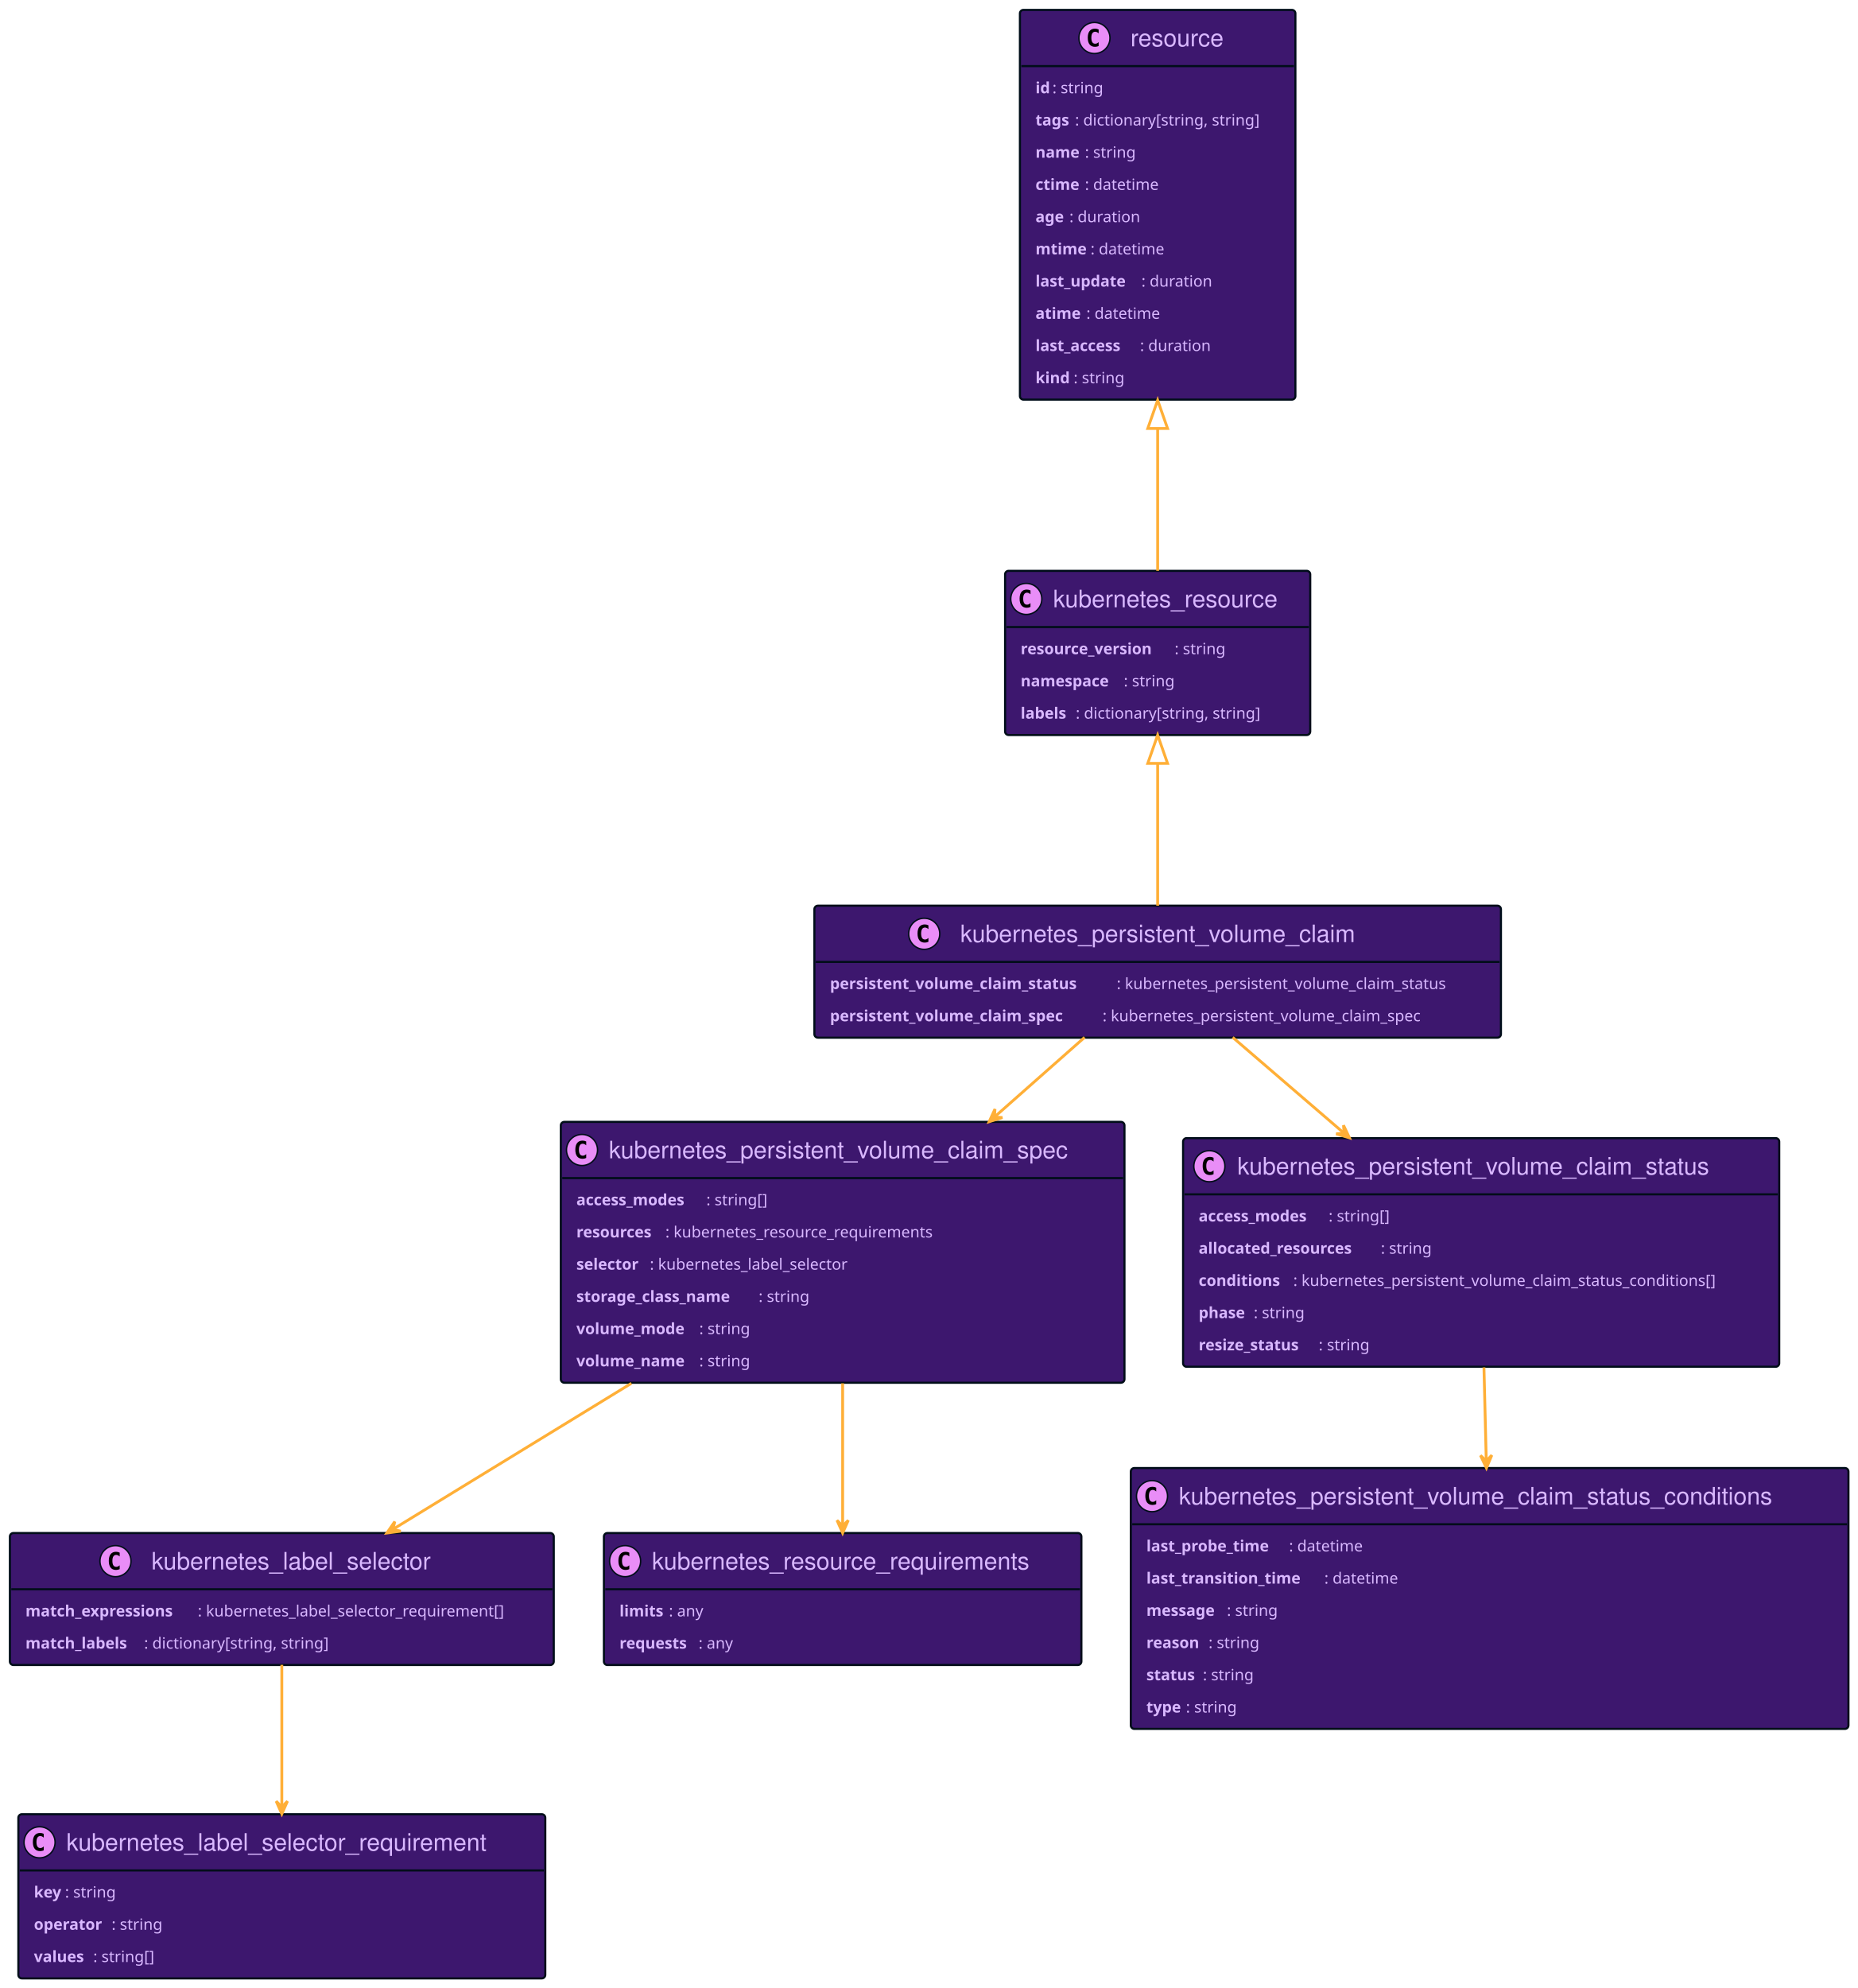
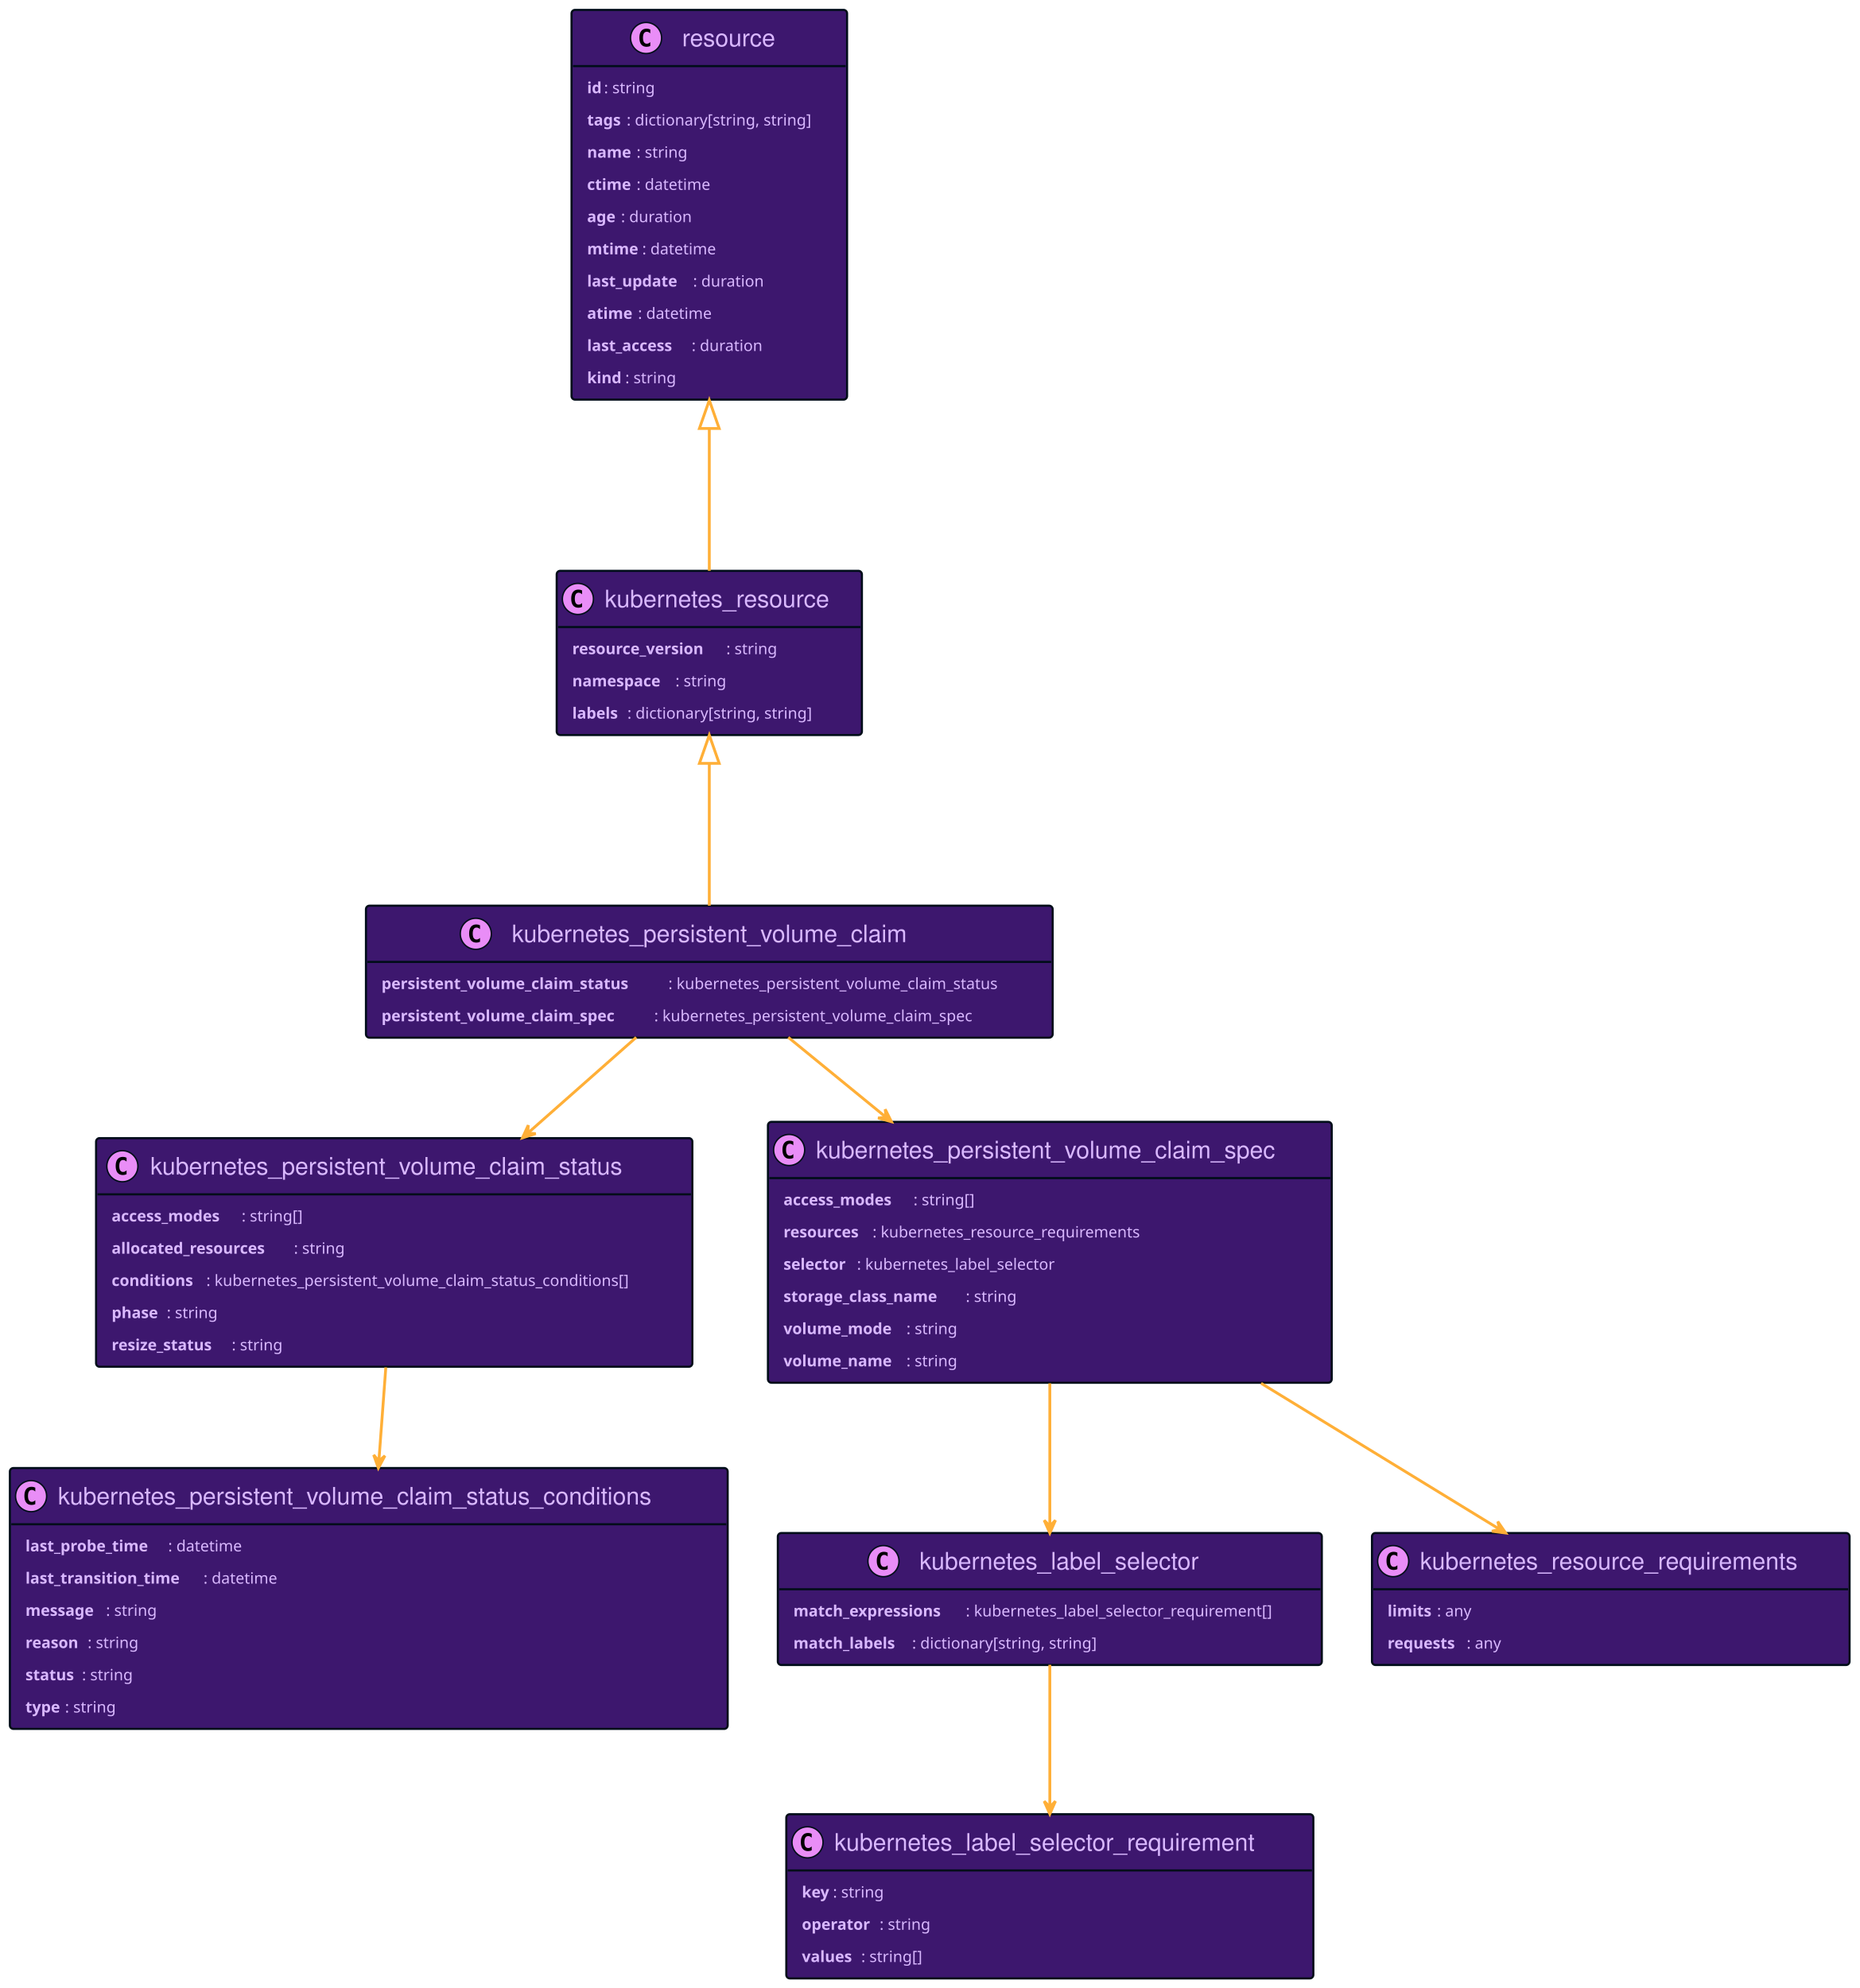
- <svg xmlns="http://www.w3.org/2000/svg" xmlns:xlink="http://www.w3.org/1999/xlink" width="1315" height="1407" preserveAspectRatio="none" style="width:1315px;height:1407px;background:#00000000">
+ <svg xmlns="http://www.w3.org/2000/svg" xmlns:xlink="http://www.w3.org/1999/xlink" width="1316" height="1407" preserveAspectRatio="none" style="width:1316px;height:1407px;background:#00000000">
  <a xlink:actuate="onRequest" xlink:href="#a" xlink:show="new" xlink:title="#resource" xlink:type="simple" target="_top">
-     <rect id="a" width="195" height="275.836" x="722" y="7" fill="#3D176E" rx="2.5" ry="2.5" style="stroke:#000d19;stroke-width:1.5" />
-     <circle cx="774.75" cy="26.895" r="11" fill="#E98DF7" style="stroke:#000d19;stroke-width:1" />
-     <path d="M777.719 32.535q-.578.297-1.219.438-.64.156-1.344.156-2.5 0-3.828-1.64-1.312-1.657-1.312-4.782t1.312-4.781q1.328-1.656 3.828-1.656.703 0 1.344.156.656.156 1.219.453v2.719q-.625-.578-1.219-.844-.594-.281-1.219-.281-1.343 0-2.031 1.078-.688 1.062-.688 3.156 0 2.094.688 3.172.688 1.062 2.031 1.062.625 0 1.219-.265.594-.281 1.219-.86v2.72Z" />
-     <text x="800.25" y="32.78" fill="#D9B8FF" font-family="Helvetica" font-size="17" textLength="71">resource</text>
-     <path d="M723 46.789h193" style="stroke:#000d19;stroke-width:1.5" />
-     <text x="733" y="65.999" fill="#D9B8FF" font-family="sans-serif" font-size="11" font-weight="bold" textLength="12">id</text>
-     <text x="745" y="65.999" fill="#D9B8FF" font-family="sans-serif" font-size="11" textLength="41">: string</text>
-     <text x="733" y="88.804" fill="#D9B8FF" font-family="sans-serif" font-size="11" font-weight="bold" textLength="28">tags</text>
-     <text x="761" y="88.804" fill="#D9B8FF" font-family="sans-serif" font-size="11" textLength="145">: dictionary[string, string]</text>
-     <text x="733" y="111.609" fill="#D9B8FF" font-family="sans-serif" font-size="11" font-weight="bold" textLength="35">name</text>
-     <text x="768" y="111.609" fill="#D9B8FF" font-family="sans-serif" font-size="11" textLength="41">: string</text>
-     <text x="733" y="134.414" fill="#D9B8FF" font-family="sans-serif" font-size="11" font-weight="bold" textLength="35">ctime</text>
-     <text x="768" y="134.414" fill="#D9B8FF" font-family="sans-serif" font-size="11" textLength="58">: datetime</text>
-     <text x="733" y="157.218" fill="#D9B8FF" font-family="sans-serif" font-size="11" font-weight="bold" textLength="24">age</text>
-     <text x="757" y="157.218" fill="#D9B8FF" font-family="sans-serif" font-size="11" textLength="55">: duration</text>
-     <text x="733" y="180.023" fill="#D9B8FF" font-family="sans-serif" font-size="11" font-weight="bold" textLength="39">mtime</text>
-     <text x="772" y="180.023" fill="#D9B8FF" font-family="sans-serif" font-size="11" textLength="58">: datetime</text>
-     <text x="733" y="202.828" fill="#D9B8FF" font-family="sans-serif" font-size="11" font-weight="bold" textLength="75">last_update</text>
-     <text x="808" y="202.828" fill="#D9B8FF" font-family="sans-serif" font-size="11" textLength="55">: duration</text>
-     <text x="733" y="225.632" fill="#D9B8FF" font-family="sans-serif" font-size="11" font-weight="bold" textLength="36">atime</text>
-     <text x="769" y="225.632" fill="#D9B8FF" font-family="sans-serif" font-size="11" textLength="58">: datetime</text>
-     <text x="733" y="248.437" fill="#D9B8FF" font-family="sans-serif" font-size="11" font-weight="bold" textLength="74">last_access</text>
-     <text x="807" y="248.437" fill="#D9B8FF" font-family="sans-serif" font-size="11" textLength="55">: duration</text>
-     <text x="733" y="271.242" fill="#D9B8FF" font-family="sans-serif" font-size="11" font-weight="bold" textLength="27">kind</text>
-     <text x="760" y="271.242" fill="#D9B8FF" font-family="sans-serif" font-size="11" textLength="41">: string</text>
+     <rect id="a" width="195" height="275.836" x="404.5" y="7" fill="#3D176E" rx="2.5" ry="2.5" style="stroke:#000d19;stroke-width:1.5" />
+     <circle cx="457.25" cy="26.895" r="11" fill="#E98DF7" style="stroke:#000d19;stroke-width:1" />
+     <path d="M460.219 32.535q-.578.297-1.219.438-.64.156-1.344.156-2.5 0-3.828-1.64-1.312-1.657-1.312-4.782t1.312-4.781q1.328-1.656 3.828-1.656.703 0 1.344.156.656.156 1.219.453v2.719q-.625-.578-1.219-.844-.594-.281-1.219-.281-1.344 0-2.031 1.078-.688 1.062-.688 3.156 0 2.094.688 3.172.688 1.062 2.031 1.062.625 0 1.219-.265.594-.281 1.219-.86v2.72Z" />
+     <text x="482.75" y="32.78" fill="#D9B8FF" font-family="Helvetica" font-size="17" textLength="71">resource</text>
+     <path d="M405.5 46.789h193" style="stroke:#000d19;stroke-width:1.5" />
+     <text x="415.5" y="65.999" fill="#D9B8FF" font-family="sans-serif" font-size="11" font-weight="bold" textLength="12">id</text>
+     <text x="427.5" y="65.999" fill="#D9B8FF" font-family="sans-serif" font-size="11" textLength="41">: string</text>
+     <text x="415.5" y="88.804" fill="#D9B8FF" font-family="sans-serif" font-size="11" font-weight="bold" textLength="28">tags</text>
+     <text x="443.5" y="88.804" fill="#D9B8FF" font-family="sans-serif" font-size="11" textLength="145">: dictionary[string, string]</text>
+     <text x="415.5" y="111.609" fill="#D9B8FF" font-family="sans-serif" font-size="11" font-weight="bold" textLength="35">name</text>
+     <text x="450.5" y="111.609" fill="#D9B8FF" font-family="sans-serif" font-size="11" textLength="41">: string</text>
+     <text x="415.5" y="134.414" fill="#D9B8FF" font-family="sans-serif" font-size="11" font-weight="bold" textLength="35">ctime</text>
+     <text x="450.5" y="134.414" fill="#D9B8FF" font-family="sans-serif" font-size="11" textLength="58">: datetime</text>
+     <text x="415.5" y="157.218" fill="#D9B8FF" font-family="sans-serif" font-size="11" font-weight="bold" textLength="24">age</text>
+     <text x="439.5" y="157.218" fill="#D9B8FF" font-family="sans-serif" font-size="11" textLength="55">: duration</text>
+     <text x="415.5" y="180.023" fill="#D9B8FF" font-family="sans-serif" font-size="11" font-weight="bold" textLength="39">mtime</text>
+     <text x="454.5" y="180.023" fill="#D9B8FF" font-family="sans-serif" font-size="11" textLength="58">: datetime</text>
+     <text x="415.5" y="202.828" fill="#D9B8FF" font-family="sans-serif" font-size="11" font-weight="bold" textLength="75">last_update</text>
+     <text x="490.5" y="202.828" fill="#D9B8FF" font-family="sans-serif" font-size="11" textLength="55">: duration</text>
+     <text x="415.5" y="225.632" fill="#D9B8FF" font-family="sans-serif" font-size="11" font-weight="bold" textLength="36">atime</text>
+     <text x="451.5" y="225.632" fill="#D9B8FF" font-family="sans-serif" font-size="11" textLength="58">: datetime</text>
+     <text x="415.5" y="248.437" fill="#D9B8FF" font-family="sans-serif" font-size="11" font-weight="bold" textLength="74">last_access</text>
+     <text x="489.5" y="248.437" fill="#D9B8FF" font-family="sans-serif" font-size="11" textLength="55">: duration</text>
+     <text x="415.5" y="271.242" fill="#D9B8FF" font-family="sans-serif" font-size="11" font-weight="bold" textLength="27">kind</text>
+     <text x="442.5" y="271.242" fill="#D9B8FF" font-family="sans-serif" font-size="11" textLength="41">: string</text>
  </a>
-   <a xlink:actuate="onRequest" xlink:href="#b" xlink:show="new" xlink:title="#kubernetes_label_selector" xlink:type="simple" target="_top">
-     <rect id="b" width="385" height="93.398" x="7" y="1085" fill="#3D176E" rx="2.5" ry="2.5" style="stroke:#000d19;stroke-width:1.5" />
-     <circle cx="81.75" cy="1104.895" r="11" fill="#E98DF7" style="stroke:#000d19;stroke-width:1" />
-     <path d="M84.719 1110.535q-.578.297-1.219.438-.64.156-1.344.156-2.5 0-3.828-1.64-1.312-1.657-1.312-4.782t1.312-4.781q1.328-1.656 3.828-1.656.703 0 1.344.156.656.156 1.219.453v2.719q-.625-.578-1.219-.844-.594-.281-1.219-.281-1.344 0-2.031 1.078-.688 1.062-.688 3.156 0 2.094.688 3.172.688 1.062 2.031 1.062.625 0 1.219-.265.594-.281 1.219-.86v2.72Z" />
-     <text x="107.25" y="1110.78" fill="#D9B8FF" font-family="Helvetica" font-size="17" textLength="217">kubernetes_label_selector</text>
-     <path d="M8 1124.789h383" style="stroke:#000d19;stroke-width:1.5" />
-     <text x="18" y="1143.999" fill="#D9B8FF" font-family="sans-serif" font-size="11" font-weight="bold" textLength="122">match_expressions</text>
-     <text x="140" y="1143.999" fill="#D9B8FF" font-family="sans-serif" font-size="11" textLength="241">: kubernetes_label_selector_requirement[]</text>
-     <text x="18" y="1166.804" fill="#D9B8FF" font-family="sans-serif" font-size="11" font-weight="bold" textLength="84">match_labels</text>
-     <text x="102" y="1166.804" fill="#D9B8FF" font-family="sans-serif" font-size="11" textLength="145">: dictionary[string, string]</text>
+   <a xlink:actuate="onRequest" xlink:href="#b" xlink:show="new" xlink:title="#kubernetes_persistent_volume_claim_status_conditions" xlink:type="simple" target="_top">
+     <rect id="b" width="508" height="184.617" x="7" y="1039" fill="#3D176E" rx="2.5" ry="2.5" style="stroke:#000d19;stroke-width:1.5" />
+     <circle cx="22" cy="1058.895" r="11" fill="#E98DF7" style="stroke:#000d19;stroke-width:1" />
+     <path d="M24.969 1064.535q-.578.297-1.219.438-.64.156-1.344.156-2.5 0-3.828-1.64-1.312-1.657-1.312-4.782t1.312-4.781q1.328-1.656 3.828-1.656.703 0 1.344.156.656.156 1.219.453v2.719q-.625-.578-1.219-.844-.594-.281-1.219-.281-1.343 0-2.031 1.078-.688 1.062-.688 3.156 0 2.094.688 3.172.688 1.062 2.031 1.062.625 0 1.219-.265.594-.281 1.219-.86v2.72Z" />
+     <text x="41" y="1064.78" fill="#D9B8FF" font-family="Helvetica" font-size="17" textLength="466">kubernetes_persistent_volume_claim_status_conditions</text>
+     <path d="M8 1078.789h506" style="stroke:#000d19;stroke-width:1.5" />
+     <text x="18" y="1097.999" fill="#D9B8FF" font-family="sans-serif" font-size="11" font-weight="bold" textLength="101">last_probe_time</text>
+     <text x="119" y="1097.999" fill="#D9B8FF" font-family="sans-serif" font-size="11" textLength="58">: datetime</text>
+     <text x="18" y="1120.804" fill="#D9B8FF" font-family="sans-serif" font-size="11" font-weight="bold" textLength="126">last_transition_time</text>
+     <text x="144" y="1120.804" fill="#D9B8FF" font-family="sans-serif" font-size="11" textLength="58">: datetime</text>
+     <text x="18" y="1143.609" fill="#D9B8FF" font-family="sans-serif" font-size="11" font-weight="bold" textLength="57">message</text>
+     <text x="75" y="1143.609" fill="#D9B8FF" font-family="sans-serif" font-size="11" textLength="41">: string</text>
+     <text x="18" y="1166.414" fill="#D9B8FF" font-family="sans-serif" font-size="11" font-weight="bold" textLength="44">reason</text>
+     <text x="62" y="1166.414" fill="#D9B8FF" font-family="sans-serif" font-size="11" textLength="41">: string</text>
+     <text x="18" y="1189.218" fill="#D9B8FF" font-family="sans-serif" font-size="11" font-weight="bold" textLength="40">status</text>
+     <text x="58" y="1189.218" fill="#D9B8FF" font-family="sans-serif" font-size="11" textLength="41">: string</text>
+     <text x="18" y="1212.023" fill="#D9B8FF" font-family="sans-serif" font-size="11" font-weight="bold" textLength="28">type</text>
+     <text x="46" y="1212.023" fill="#D9B8FF" font-family="sans-serif" font-size="11" textLength="41">: string</text>
  </a>
-   <a xlink:actuate="onRequest" xlink:href="#c" xlink:show="new" xlink:title="#kubernetes_label_selector_requirement" xlink:type="simple" target="_top">
-     <rect id="c" width="373" height="116.203" x="13" y="1284" fill="#3D176E" rx="2.5" ry="2.5" style="stroke:#000d19;stroke-width:1.5" />
-     <circle cx="28" cy="1303.895" r="11" fill="#E98DF7" style="stroke:#000d19;stroke-width:1" />
-     <path d="M30.969 1309.535q-.578.297-1.219.438-.64.156-1.344.156-2.5 0-3.828-1.64-1.312-1.657-1.312-4.782t1.312-4.781q1.328-1.656 3.828-1.656.703 0 1.344.156.656.156 1.219.453v2.719q-.625-.578-1.219-.844-.594-.281-1.219-.281-1.343 0-2.031 1.078-.688 1.062-.688 3.156 0 2.094.688 3.172.688 1.062 2.031 1.062.625 0 1.219-.265.594-.281 1.219-.86v2.72Z" />
-     <text x="47" y="1309.78" fill="#D9B8FF" font-family="Helvetica" font-size="17" textLength="331">kubernetes_label_selector_requirement</text>
-     <path d="M14 1323.789h371" style="stroke:#000d19;stroke-width:1.5" />
-     <text x="24" y="1342.999" fill="#D9B8FF" font-family="sans-serif" font-size="11" font-weight="bold" textLength="22">key</text>
-     <text x="46" y="1342.999" fill="#D9B8FF" font-family="sans-serif" font-size="11" textLength="41">: string</text>
-     <text x="24" y="1365.804" fill="#D9B8FF" font-family="sans-serif" font-size="11" font-weight="bold" textLength="55">operator</text>
-     <text x="79" y="1365.804" fill="#D9B8FF" font-family="sans-serif" font-size="11" textLength="41">: string</text>
-     <text x="24" y="1388.609" fill="#D9B8FF" font-family="sans-serif" font-size="11" font-weight="bold" textLength="42">values</text>
-     <text x="66" y="1388.609" fill="#D9B8FF" font-family="sans-serif" font-size="11" textLength="49">: string[]</text>
+   <a xlink:actuate="onRequest" xlink:href="#c" xlink:show="new" xlink:title="#kubernetes_label_selector" xlink:type="simple" target="_top">
+     <rect id="c" width="385" height="93.398" x="550.5" y="1085" fill="#3D176E" rx="2.5" ry="2.5" style="stroke:#000d19;stroke-width:1.5" />
+     <circle cx="625.25" cy="1104.895" r="11" fill="#E98DF7" style="stroke:#000d19;stroke-width:1" />
+     <path d="M628.219 1110.535q-.578.297-1.219.438-.64.156-1.344.156-2.5 0-3.828-1.64-1.312-1.657-1.312-4.782t1.312-4.781q1.328-1.656 3.828-1.656.703 0 1.344.156.656.156 1.219.453v2.719q-.625-.578-1.219-.844-.594-.281-1.219-.281-1.343 0-2.031 1.078-.688 1.062-.688 3.156 0 2.094.688 3.172.688 1.062 2.031 1.062.625 0 1.219-.265.594-.281 1.219-.86v2.72Z" />
+     <text x="650.75" y="1110.78" fill="#D9B8FF" font-family="Helvetica" font-size="17" textLength="217">kubernetes_label_selector</text>
+     <path d="M551.5 1124.789h383" style="stroke:#000d19;stroke-width:1.5" />
+     <text x="561.5" y="1143.999" fill="#D9B8FF" font-family="sans-serif" font-size="11" font-weight="bold" textLength="122">match_expressions</text>
+     <text x="683.5" y="1143.999" fill="#D9B8FF" font-family="sans-serif" font-size="11" textLength="241">: kubernetes_label_selector_requirement[]</text>
+     <text x="561.5" y="1166.804" fill="#D9B8FF" font-family="sans-serif" font-size="11" font-weight="bold" textLength="84">match_labels</text>
+     <text x="645.5" y="1166.804" fill="#D9B8FF" font-family="sans-serif" font-size="11" textLength="145">: dictionary[string, string]</text>
  </a>
-   <a xlink:actuate="onRequest" xlink:href="#d" xlink:show="new" xlink:title="#kubernetes_resource_requirements" xlink:type="simple" target="_top">
-     <rect id="d" width="338" height="93.398" x="427.5" y="1085" fill="#3D176E" rx="2.5" ry="2.5" style="stroke:#000d19;stroke-width:1.5" />
-     <circle cx="442.5" cy="1104.895" r="11" fill="#E98DF7" style="stroke:#000d19;stroke-width:1" />
-     <path d="M445.469 1110.535q-.578.297-1.219.438-.64.156-1.344.156-2.5 0-3.828-1.64-1.312-1.657-1.312-4.782t1.312-4.781q1.328-1.656 3.828-1.656.703 0 1.344.156.656.156 1.219.453v2.719q-.625-.578-1.219-.844-.594-.281-1.219-.281-1.344 0-2.031 1.078-.688 1.062-.688 3.156 0 2.094.688 3.172.688 1.062 2.031 1.062.625 0 1.219-.265.594-.281 1.219-.86v2.72Z" />
-     <text x="461.5" y="1110.78" fill="#D9B8FF" font-family="Helvetica" font-size="17" textLength="296">kubernetes_resource_requirements</text>
-     <path d="M428.5 1124.789h336" style="stroke:#000d19;stroke-width:1.5" />
-     <text x="438.5" y="1143.999" fill="#D9B8FF" font-family="sans-serif" font-size="11" font-weight="bold" textLength="35">limits</text>
-     <text x="473.5" y="1143.999" fill="#D9B8FF" font-family="sans-serif" font-size="11" textLength="28">: any</text>
-     <text x="438.5" y="1166.804" fill="#D9B8FF" font-family="sans-serif" font-size="11" font-weight="bold" textLength="56">requests</text>
-     <text x="494.5" y="1166.804" fill="#D9B8FF" font-family="sans-serif" font-size="11" textLength="28">: any</text>
+   <a xlink:actuate="onRequest" xlink:href="#d" xlink:show="new" xlink:title="#kubernetes_label_selector_requirement" xlink:type="simple" target="_top">
+     <rect id="d" width="373" height="116.203" x="556.5" y="1284" fill="#3D176E" rx="2.5" ry="2.5" style="stroke:#000d19;stroke-width:1.5" />
+     <circle cx="571.5" cy="1303.895" r="11" fill="#E98DF7" style="stroke:#000d19;stroke-width:1" />
+     <path d="M574.469 1309.535q-.578.297-1.219.438-.64.156-1.344.156-2.5 0-3.828-1.64-1.312-1.657-1.312-4.782t1.312-4.781q1.328-1.656 3.828-1.656.703 0 1.344.156.656.156 1.219.453v2.719q-.625-.578-1.219-.844-.594-.281-1.219-.281-1.343 0-2.031 1.078-.688 1.062-.688 3.156 0 2.094.688 3.172.688 1.062 2.031 1.062.625 0 1.219-.265.594-.281 1.219-.86v2.72Z" />
+     <text x="590.5" y="1309.78" fill="#D9B8FF" font-family="Helvetica" font-size="17" textLength="331">kubernetes_label_selector_requirement</text>
+     <path d="M557.5 1323.789h371" style="stroke:#000d19;stroke-width:1.5" />
+     <text x="567.5" y="1342.999" fill="#D9B8FF" font-family="sans-serif" font-size="11" font-weight="bold" textLength="22">key</text>
+     <text x="589.5" y="1342.999" fill="#D9B8FF" font-family="sans-serif" font-size="11" textLength="41">: string</text>
+     <text x="567.5" y="1365.804" fill="#D9B8FF" font-family="sans-serif" font-size="11" font-weight="bold" textLength="55">operator</text>
+     <text x="622.5" y="1365.804" fill="#D9B8FF" font-family="sans-serif" font-size="11" textLength="41">: string</text>
+     <text x="567.5" y="1388.609" fill="#D9B8FF" font-family="sans-serif" font-size="11" font-weight="bold" textLength="42">values</text>
+     <text x="609.5" y="1388.609" fill="#D9B8FF" font-family="sans-serif" font-size="11" textLength="49">: string[]</text>
  </a>
-   <a xlink:actuate="onRequest" xlink:href="#e" xlink:show="new" xlink:title="#kubernetes_resource" xlink:type="simple" target="_top">
-     <rect id="e" width="216" height="116.203" x="711.5" y="404" fill="#3D176E" rx="2.5" ry="2.5" style="stroke:#000d19;stroke-width:1.5" />
-     <circle cx="726.5" cy="423.894" r="11" fill="#E98DF7" style="stroke:#000d19;stroke-width:1" />
-     <path d="M729.469 429.535q-.578.297-1.219.438-.64.156-1.344.156-2.5 0-3.828-1.64-1.312-1.657-1.312-4.782t1.312-4.781q1.328-1.656 3.828-1.656.703 0 1.344.156.656.156 1.219.453v2.719q-.625-.579-1.219-.844-.594-.281-1.219-.281-1.343 0-2.031 1.078-.688 1.062-.688 3.156 0 2.094.688 3.172.688 1.062 2.031 1.062.625 0 1.219-.265.594-.281 1.219-.86v2.72Z" />
-     <text x="745.5" y="429.78" fill="#D9B8FF" font-family="Helvetica" font-size="17" textLength="174">kubernetes_resource</text>
-     <path d="M712.5 443.789h214" style="stroke:#000d19;stroke-width:1.5" />
-     <text x="722.5" y="463" fill="#D9B8FF" font-family="sans-serif" font-size="11" font-weight="bold" textLength="109">resource_version</text>
-     <text x="831.5" y="463" fill="#D9B8FF" font-family="sans-serif" font-size="11" textLength="41">: string</text>
-     <text x="722.5" y="485.804" fill="#D9B8FF" font-family="sans-serif" font-size="11" font-weight="bold" textLength="73">namespace</text>
-     <text x="795.5" y="485.804" fill="#D9B8FF" font-family="sans-serif" font-size="11" textLength="41">: string</text>
-     <text x="722.5" y="508.609" fill="#D9B8FF" font-family="sans-serif" font-size="11" font-weight="bold" textLength="39">labels</text>
-     <text x="761.5" y="508.609" fill="#D9B8FF" font-family="sans-serif" font-size="11" textLength="145">: dictionary[string, string]</text>
+   <a xlink:actuate="onRequest" xlink:href="#e" xlink:show="new" xlink:title="#kubernetes_resource_requirements" xlink:type="simple" target="_top">
+     <rect id="e" width="338" height="93.398" x="971" y="1085" fill="#3D176E" rx="2.5" ry="2.5" style="stroke:#000d19;stroke-width:1.5" />
+     <circle cx="986" cy="1104.895" r="11" fill="#E98DF7" style="stroke:#000d19;stroke-width:1" />
+     <path d="M988.969 1110.535q-.578.297-1.219.438-.64.156-1.344.156-2.5 0-3.828-1.64-1.312-1.657-1.312-4.782t1.312-4.781q1.328-1.656 3.828-1.656.703 0 1.344.156.656.156 1.219.453v2.719q-.625-.578-1.219-.844-.594-.281-1.219-.281-1.343 0-2.031 1.078-.688 1.062-.688 3.156 0 2.094.688 3.172.688 1.062 2.031 1.062.625 0 1.219-.265.594-.281 1.219-.86v2.72Z" />
+     <text x="1005" y="1110.78" fill="#D9B8FF" font-family="Helvetica" font-size="17" textLength="296">kubernetes_resource_requirements</text>
+     <path d="M972 1124.789h336" style="stroke:#000d19;stroke-width:1.5" />
+     <text x="982" y="1143.999" fill="#D9B8FF" font-family="sans-serif" font-size="11" font-weight="bold" textLength="35">limits</text>
+     <text x="1017" y="1143.999" fill="#D9B8FF" font-family="sans-serif" font-size="11" textLength="28">: any</text>
+     <text x="982" y="1166.804" fill="#D9B8FF" font-family="sans-serif" font-size="11" font-weight="bold" textLength="56">requests</text>
+     <text x="1038" y="1166.804" fill="#D9B8FF" font-family="sans-serif" font-size="11" textLength="28">: any</text>
  </a>
-   <a xlink:actuate="onRequest" xlink:href="#f" xlink:show="new" xlink:title="#kubernetes_persistent_volume_claim" xlink:type="simple" target="_top">
-     <rect id="f" width="486" height="93.398" x="576.5" y="641" fill="#3D176E" rx="2.5" ry="2.5" style="stroke:#000d19;stroke-width:1.5" />
-     <circle cx="654.25" cy="660.894" r="11" fill="#E98DF7" style="stroke:#000d19;stroke-width:1" />
-     <path d="M657.219 666.535q-.578.297-1.219.438-.64.156-1.344.156-2.5 0-3.828-1.64-1.312-1.657-1.312-4.782t1.312-4.781q1.328-1.657 3.828-1.657.703 0 1.344.157.656.156 1.219.453v2.719q-.625-.578-1.219-.844-.594-.281-1.219-.281-1.343 0-2.031 1.078-.688 1.062-.688 3.156 0 2.094.688 3.172.688 1.062 2.031 1.062.625 0 1.219-.265.594-.282 1.219-.86v2.72Z" />
-     <text x="679.75" y="666.78" fill="#D9B8FF" font-family="Helvetica" font-size="17" textLength="312">kubernetes_persistent_volume_claim</text>
-     <path d="M577.5 680.789h484" style="stroke:#000d19;stroke-width:1.5" />
-     <text x="587.5" y="700" fill="#D9B8FF" font-family="sans-serif" font-size="11" font-weight="bold" textLength="203">persistent_volume_claim_status</text>
-     <text x="790.5" y="700" fill="#D9B8FF" font-family="sans-serif" font-size="11" textLength="261">: kubernetes_persistent_volume_claim_status</text>
-     <text x="587.5" y="722.804" fill="#D9B8FF" font-family="sans-serif" font-size="11" font-weight="bold" textLength="193">persistent_volume_claim_spec</text>
-     <text x="780.5" y="722.804" fill="#D9B8FF" font-family="sans-serif" font-size="11" textLength="252">: kubernetes_persistent_volume_claim_spec</text>
+   <a xlink:actuate="onRequest" xlink:href="#f" xlink:show="new" xlink:title="#kubernetes_resource" xlink:type="simple" target="_top">
+     <rect id="f" width="216" height="116.203" x="394" y="404" fill="#3D176E" rx="2.5" ry="2.5" style="stroke:#000d19;stroke-width:1.5" />
+     <circle cx="409" cy="423.894" r="11" fill="#E98DF7" style="stroke:#000d19;stroke-width:1" />
+     <path d="M411.969 429.535q-.578.297-1.219.438-.64.156-1.344.156-2.5 0-3.828-1.64-1.312-1.657-1.312-4.782t1.312-4.781q1.328-1.656 3.828-1.656.703 0 1.344.156.656.156 1.219.453v2.719q-.625-.579-1.219-.844-.594-.281-1.219-.281-1.344 0-2.031 1.078-.688 1.062-.688 3.156 0 2.094.688 3.172.688 1.062 2.031 1.062.625 0 1.219-.265.594-.281 1.219-.86v2.72Z" />
+     <text x="428" y="429.78" fill="#D9B8FF" font-family="Helvetica" font-size="17" textLength="174">kubernetes_resource</text>
+     <path d="M395 443.789h214" style="stroke:#000d19;stroke-width:1.5" />
+     <text x="405" y="463" fill="#D9B8FF" font-family="sans-serif" font-size="11" font-weight="bold" textLength="109">resource_version</text>
+     <text x="514" y="463" fill="#D9B8FF" font-family="sans-serif" font-size="11" textLength="41">: string</text>
+     <text x="405" y="485.804" fill="#D9B8FF" font-family="sans-serif" font-size="11" font-weight="bold" textLength="73">namespace</text>
+     <text x="478" y="485.804" fill="#D9B8FF" font-family="sans-serif" font-size="11" textLength="41">: string</text>
+     <text x="405" y="508.609" fill="#D9B8FF" font-family="sans-serif" font-size="11" font-weight="bold" textLength="39">labels</text>
+     <text x="444" y="508.609" fill="#D9B8FF" font-family="sans-serif" font-size="11" textLength="145">: dictionary[string, string]</text>
  </a>
-   <a xlink:actuate="onRequest" xlink:href="#g" xlink:show="new" xlink:title="#kubernetes_persistent_volume_claim_spec" xlink:type="simple" target="_top">
-     <rect id="g" width="399" height="184.617" x="397" y="794" fill="#3D176E" rx="2.5" ry="2.5" style="stroke:#000d19;stroke-width:1.5" />
-     <circle cx="412" cy="813.894" r="11" fill="#E98DF7" style="stroke:#000d19;stroke-width:1" />
-     <path d="M414.969 819.535q-.578.297-1.219.438-.64.156-1.344.156-2.5 0-3.828-1.64-1.312-1.657-1.312-4.782t1.312-4.781q1.328-1.657 3.828-1.657.703 0 1.344.157.656.156 1.219.453v2.719q-.625-.578-1.219-.844-.594-.281-1.219-.281-1.344 0-2.031 1.078-.688 1.062-.688 3.156 0 2.094.688 3.172.688 1.062 2.031 1.062.625 0 1.219-.265.594-.282 1.219-.86v2.72Z" />
-     <text x="431" y="819.78" fill="#D9B8FF" font-family="Helvetica" font-size="17" textLength="357">kubernetes_persistent_volume_claim_spec</text>
-     <path d="M398 833.789h397" style="stroke:#000d19;stroke-width:1.5" />
-     <text x="408" y="853" fill="#D9B8FF" font-family="sans-serif" font-size="11" font-weight="bold" textLength="92">access_modes</text>
-     <text x="500" y="853" fill="#D9B8FF" font-family="sans-serif" font-size="11" textLength="49">: string[]</text>
-     <text x="408" y="875.804" fill="#D9B8FF" font-family="sans-serif" font-size="11" font-weight="bold" textLength="63">resources</text>
-     <text x="471" y="875.804" fill="#D9B8FF" font-family="sans-serif" font-size="11" textLength="212">: kubernetes_resource_requirements</text>
-     <text x="408" y="898.609" fill="#D9B8FF" font-family="sans-serif" font-size="11" font-weight="bold" textLength="52">selector</text>
-     <text x="460" y="898.609" fill="#D9B8FF" font-family="sans-serif" font-size="11" textLength="157">: kubernetes_label_selector</text>
-     <text x="408" y="921.414" fill="#D9B8FF" font-family="sans-serif" font-size="11" font-weight="bold" textLength="129">storage_class_name</text>
-     <text x="537" y="921.414" fill="#D9B8FF" font-family="sans-serif" font-size="11" textLength="41">: string</text>
-     <text x="408" y="944.218" fill="#D9B8FF" font-family="sans-serif" font-size="11" font-weight="bold" textLength="87">volume_mode</text>
-     <text x="495" y="944.218" fill="#D9B8FF" font-family="sans-serif" font-size="11" textLength="41">: string</text>
-     <text x="408" y="967.023" fill="#D9B8FF" font-family="sans-serif" font-size="11" font-weight="bold" textLength="87">volume_name</text>
-     <text x="495" y="967.023" fill="#D9B8FF" font-family="sans-serif" font-size="11" textLength="41">: string</text>
+   <a xlink:actuate="onRequest" xlink:href="#g" xlink:show="new" xlink:title="#kubernetes_persistent_volume_claim_status" xlink:type="simple" target="_top">
+     <rect id="g" width="422" height="161.813" x="68" y="805.5" fill="#3D176E" rx="2.5" ry="2.5" style="stroke:#000d19;stroke-width:1.5" />
+     <circle cx="86.6" cy="825.394" r="11" fill="#E98DF7" style="stroke:#000d19;stroke-width:1" />
+     <path d="M89.569 831.035q-.578.297-1.219.438-.64.156-1.344.156-2.5 0-3.828-1.64-1.312-1.657-1.312-4.782t1.312-4.781q1.328-1.657 3.828-1.657.703 0 1.344.157.656.156 1.219.453v2.719q-.625-.578-1.219-.844-.594-.281-1.219-.281-1.344 0-2.031 1.078-.688 1.062-.688 3.156 0 2.094.688 3.172.688 1.062 2.031 1.062.625 0 1.219-.265.594-.282 1.219-.86v2.72Z" />
+     <text x="106.4" y="831.28" fill="#D9B8FF" font-family="Helvetica" font-size="17" textLength="372">kubernetes_persistent_volume_claim_status</text>
+     <path d="M69 845.289h420" style="stroke:#000d19;stroke-width:1.5" />
+     <text x="79" y="864.5" fill="#D9B8FF" font-family="sans-serif" font-size="11" font-weight="bold" textLength="92">access_modes</text>
+     <text x="171" y="864.5" fill="#D9B8FF" font-family="sans-serif" font-size="11" textLength="49">: string[]</text>
+     <text x="79" y="887.304" fill="#D9B8FF" font-family="sans-serif" font-size="11" font-weight="bold" textLength="129">allocated_resources</text>
+     <text x="208" y="887.304" fill="#D9B8FF" font-family="sans-serif" font-size="11" textLength="41">: string</text>
+     <text x="79" y="910.109" fill="#D9B8FF" font-family="sans-serif" font-size="11" font-weight="bold" textLength="67">conditions</text>
+     <text x="146" y="910.109" fill="#D9B8FF" font-family="sans-serif" font-size="11" textLength="333">: kubernetes_persistent_volume_claim_status_conditions[]</text>
+     <text x="79" y="932.914" fill="#D9B8FF" font-family="sans-serif" font-size="11" font-weight="bold" textLength="39">phase</text>
+     <text x="118" y="932.914" fill="#D9B8FF" font-family="sans-serif" font-size="11" textLength="41">: string</text>
+     <text x="79" y="955.718" fill="#D9B8FF" font-family="sans-serif" font-size="11" font-weight="bold" textLength="85">resize_status</text>
+     <text x="164" y="955.718" fill="#D9B8FF" font-family="sans-serif" font-size="11" textLength="41">: string</text>
  </a>
-   <a xlink:actuate="onRequest" xlink:href="#h" xlink:show="new" xlink:title="#kubernetes_persistent_volume_claim_status" xlink:type="simple" target="_top">
-     <rect id="h" width="422" height="161.813" x="837.5" y="805.5" fill="#3D176E" rx="2.5" ry="2.5" style="stroke:#000d19;stroke-width:1.5" />
-     <circle cx="856.1" cy="825.394" r="11" fill="#E98DF7" style="stroke:#000d19;stroke-width:1" />
-     <path d="M859.069 831.035q-.578.297-1.219.438-.64.156-1.344.156-2.5 0-3.828-1.64-1.312-1.657-1.312-4.782t1.312-4.781q1.328-1.657 3.828-1.657.703 0 1.344.157.656.156 1.219.453v2.719q-.625-.578-1.219-.844-.594-.281-1.219-.281-1.343 0-2.031 1.078-.688 1.062-.688 3.156 0 2.094.688 3.172.688 1.062 2.031 1.062.625 0 1.219-.265.594-.282 1.219-.86v2.72Z" />
-     <text x="875.9" y="831.28" fill="#D9B8FF" font-family="Helvetica" font-size="17" textLength="372">kubernetes_persistent_volume_claim_status</text>
-     <path d="M838.5 845.289h420" style="stroke:#000d19;stroke-width:1.5" />
-     <text x="848.5" y="864.5" fill="#D9B8FF" font-family="sans-serif" font-size="11" font-weight="bold" textLength="92">access_modes</text>
-     <text x="940.5" y="864.5" fill="#D9B8FF" font-family="sans-serif" font-size="11" textLength="49">: string[]</text>
-     <text x="848.5" y="887.304" fill="#D9B8FF" font-family="sans-serif" font-size="11" font-weight="bold" textLength="129">allocated_resources</text>
-     <text x="977.5" y="887.304" fill="#D9B8FF" font-family="sans-serif" font-size="11" textLength="41">: string</text>
-     <text x="848.5" y="910.109" fill="#D9B8FF" font-family="sans-serif" font-size="11" font-weight="bold" textLength="67">conditions</text>
-     <text x="915.5" y="910.109" fill="#D9B8FF" font-family="sans-serif" font-size="11" textLength="333">: kubernetes_persistent_volume_claim_status_conditions[]</text>
-     <text x="848.5" y="932.914" fill="#D9B8FF" font-family="sans-serif" font-size="11" font-weight="bold" textLength="39">phase</text>
-     <text x="887.5" y="932.914" fill="#D9B8FF" font-family="sans-serif" font-size="11" textLength="41">: string</text>
-     <text x="848.5" y="955.718" fill="#D9B8FF" font-family="sans-serif" font-size="11" font-weight="bold" textLength="85">resize_status</text>
-     <text x="933.5" y="955.718" fill="#D9B8FF" font-family="sans-serif" font-size="11" textLength="41">: string</text>
+   <a xlink:actuate="onRequest" xlink:href="#h" xlink:show="new" xlink:title="#kubernetes_persistent_volume_claim" xlink:type="simple" target="_top">
+     <rect id="h" width="486" height="93.398" x="259" y="641" fill="#3D176E" rx="2.5" ry="2.5" style="stroke:#000d19;stroke-width:1.5" />
+     <circle cx="336.75" cy="660.894" r="11" fill="#E98DF7" style="stroke:#000d19;stroke-width:1" />
+     <path d="M339.719 666.535q-.578.297-1.219.438-.64.156-1.344.156-2.5 0-3.828-1.64-1.312-1.657-1.312-4.782t1.312-4.781q1.328-1.657 3.828-1.657.703 0 1.344.157.656.156 1.219.453v2.719q-.625-.578-1.219-.844-.594-.281-1.219-.281-1.344 0-2.031 1.078-.688 1.062-.688 3.156 0 2.094.688 3.172.688 1.062 2.031 1.062.625 0 1.219-.265.594-.282 1.219-.86v2.72Z" />
+     <text x="362.25" y="666.78" fill="#D9B8FF" font-family="Helvetica" font-size="17" textLength="312">kubernetes_persistent_volume_claim</text>
+     <path d="M260 680.789h484" style="stroke:#000d19;stroke-width:1.5" />
+     <text x="270" y="700" fill="#D9B8FF" font-family="sans-serif" font-size="11" font-weight="bold" textLength="203">persistent_volume_claim_status</text>
+     <text x="473" y="700" fill="#D9B8FF" font-family="sans-serif" font-size="11" textLength="261">: kubernetes_persistent_volume_claim_status</text>
+     <text x="270" y="722.804" fill="#D9B8FF" font-family="sans-serif" font-size="11" font-weight="bold" textLength="193">persistent_volume_claim_spec</text>
+     <text x="463" y="722.804" fill="#D9B8FF" font-family="sans-serif" font-size="11" textLength="252">: kubernetes_persistent_volume_claim_spec</text>
  </a>
-   <a xlink:actuate="onRequest" xlink:href="#i" xlink:show="new" xlink:title="#kubernetes_persistent_volume_claim_status_conditions" xlink:type="simple" target="_top">
-     <rect id="i" width="508" height="184.617" x="800.5" y="1039" fill="#3D176E" rx="2.5" ry="2.5" style="stroke:#000d19;stroke-width:1.5" />
-     <circle cx="815.5" cy="1058.895" r="11" fill="#E98DF7" style="stroke:#000d19;stroke-width:1" />
-     <path d="M818.469 1064.535q-.578.297-1.219.438-.64.156-1.344.156-2.5 0-3.828-1.64-1.312-1.657-1.312-4.782t1.312-4.781q1.328-1.656 3.828-1.656.703 0 1.344.156.656.156 1.219.453v2.719q-.625-.578-1.219-.844-.594-.281-1.219-.281-1.343 0-2.031 1.078-.688 1.062-.688 3.156 0 2.094.688 3.172.688 1.062 2.031 1.062.625 0 1.219-.265.594-.281 1.219-.86v2.72Z" />
-     <text x="834.5" y="1064.78" fill="#D9B8FF" font-family="Helvetica" font-size="17" textLength="466">kubernetes_persistent_volume_claim_status_conditions</text>
-     <path d="M801.5 1078.789h506" style="stroke:#000d19;stroke-width:1.5" />
-     <text x="811.5" y="1097.999" fill="#D9B8FF" font-family="sans-serif" font-size="11" font-weight="bold" textLength="101">last_probe_time</text>
-     <text x="912.5" y="1097.999" fill="#D9B8FF" font-family="sans-serif" font-size="11" textLength="58">: datetime</text>
-     <text x="811.5" y="1120.804" fill="#D9B8FF" font-family="sans-serif" font-size="11" font-weight="bold" textLength="126">last_transition_time</text>
-     <text x="937.5" y="1120.804" fill="#D9B8FF" font-family="sans-serif" font-size="11" textLength="58">: datetime</text>
-     <text x="811.5" y="1143.609" fill="#D9B8FF" font-family="sans-serif" font-size="11" font-weight="bold" textLength="57">message</text>
-     <text x="868.5" y="1143.609" fill="#D9B8FF" font-family="sans-serif" font-size="11" textLength="41">: string</text>
-     <text x="811.5" y="1166.414" fill="#D9B8FF" font-family="sans-serif" font-size="11" font-weight="bold" textLength="44">reason</text>
-     <text x="855.5" y="1166.414" fill="#D9B8FF" font-family="sans-serif" font-size="11" textLength="41">: string</text>
-     <text x="811.5" y="1189.218" fill="#D9B8FF" font-family="sans-serif" font-size="11" font-weight="bold" textLength="40">status</text>
-     <text x="851.5" y="1189.218" fill="#D9B8FF" font-family="sans-serif" font-size="11" textLength="41">: string</text>
-     <text x="811.5" y="1212.023" fill="#D9B8FF" font-family="sans-serif" font-size="11" font-weight="bold" textLength="28">type</text>
-     <text x="839.5" y="1212.023" fill="#D9B8FF" font-family="sans-serif" font-size="11" textLength="41">: string</text>
+   <a xlink:actuate="onRequest" xlink:href="#i" xlink:show="new" xlink:title="#kubernetes_persistent_volume_claim_spec" xlink:type="simple" target="_top">
+     <rect id="i" width="399" height="184.617" x="543.5" y="794" fill="#3D176E" rx="2.5" ry="2.5" style="stroke:#000d19;stroke-width:1.5" />
+     <circle cx="558.5" cy="813.894" r="11" fill="#E98DF7" style="stroke:#000d19;stroke-width:1" />
+     <path d="M561.469 819.535q-.578.297-1.219.438-.64.156-1.344.156-2.5 0-3.828-1.64-1.312-1.657-1.312-4.782t1.312-4.781q1.328-1.657 3.828-1.657.703 0 1.344.157.656.156 1.219.453v2.719q-.625-.578-1.219-.844-.594-.281-1.219-.281-1.343 0-2.031 1.078-.688 1.062-.688 3.156 0 2.094.688 3.172.688 1.062 2.031 1.062.625 0 1.219-.265.594-.282 1.219-.86v2.72Z" />
+     <text x="577.5" y="819.78" fill="#D9B8FF" font-family="Helvetica" font-size="17" textLength="357">kubernetes_persistent_volume_claim_spec</text>
+     <path d="M544.5 833.789h397" style="stroke:#000d19;stroke-width:1.5" />
+     <text x="554.5" y="853" fill="#D9B8FF" font-family="sans-serif" font-size="11" font-weight="bold" textLength="92">access_modes</text>
+     <text x="646.5" y="853" fill="#D9B8FF" font-family="sans-serif" font-size="11" textLength="49">: string[]</text>
+     <text x="554.5" y="875.804" fill="#D9B8FF" font-family="sans-serif" font-size="11" font-weight="bold" textLength="63">resources</text>
+     <text x="617.5" y="875.804" fill="#D9B8FF" font-family="sans-serif" font-size="11" textLength="212">: kubernetes_resource_requirements</text>
+     <text x="554.5" y="898.609" fill="#D9B8FF" font-family="sans-serif" font-size="11" font-weight="bold" textLength="52">selector</text>
+     <text x="606.5" y="898.609" fill="#D9B8FF" font-family="sans-serif" font-size="11" textLength="157">: kubernetes_label_selector</text>
+     <text x="554.5" y="921.414" fill="#D9B8FF" font-family="sans-serif" font-size="11" font-weight="bold" textLength="129">storage_class_name</text>
+     <text x="683.5" y="921.414" fill="#D9B8FF" font-family="sans-serif" font-size="11" textLength="41">: string</text>
+     <text x="554.5" y="944.218" fill="#D9B8FF" font-family="sans-serif" font-size="11" font-weight="bold" textLength="87">volume_mode</text>
+     <text x="641.5" y="944.218" fill="#D9B8FF" font-family="sans-serif" font-size="11" textLength="41">: string</text>
+     <text x="554.5" y="967.023" fill="#D9B8FF" font-family="sans-serif" font-size="11" font-weight="bold" textLength="87">volume_name</text>
+     <text x="641.5" y="967.023" fill="#D9B8FF" font-family="sans-serif" font-size="11" textLength="41">: string</text>
  </a>
-   <path fill="none" d="M199.5 1178.26v100.42" style="stroke:#ffaf37;stroke-width:2" />
-   <path fill="#FFAF37" d="m199.5 1283.8 4-9-4 4-4-4 4 9z" style="stroke:#ffaf37;stroke-width:2" />
-   <path fill="none" d="M819.5 303.49v100.47m-7-100.71 7-20 7 20h-14zm7 237.19V641m-7-100.73 7-20 7 20h-14zm60.11 193.92c23.43 20.15 51.72 44.49 78.69 67.7" style="stroke:#ffaf37;stroke-width:2" />
-   <path fill="#FFAF37" d="m955.27 805.3-4.21-8.903.42 5.64-5.64.423 9.43 2.84z" style="stroke:#ffaf37;stroke-width:2" />
-   <path fill="none" d="M767.78 734.19c-19.1 16.87-41.51 36.67-63.72 56.29" style="stroke:#ffaf37;stroke-width:2" />
-   <path fill="#FFAF37" d="m700.21 793.88 9.402-2.934-5.645-.366.365-5.645-4.122 8.945z" style="stroke:#ffaf37;stroke-width:2" />
-   <path fill="none" d="M596.5 979.02v100.62" style="stroke:#ffaf37;stroke-width:2" />
-   <path fill="#FFAF37" d="m596.5 1084.98 4-9-4 4-4-4 4 9z" style="stroke:#ffaf37;stroke-width:2" />
-   <path fill="none" d="M446.98 979.02c-57.4 35.13-120.62 73.83-168.79 103.32" style="stroke:#ffaf37;stroke-width:2" />
-   <path fill="#FFAF37" d="m273.87 1084.98 9.766-1.277-5.499-1.33 1.329-5.498-5.596 8.105z" style="stroke:#ffaf37;stroke-width:2" />
-   <path fill="none" d="M1050.48 967.74c.52 21.12 1.09 44.12 1.63 66.01" style="stroke:#ffaf37;stroke-width:2" />
-   <path fill="#FFAF37" d="m1052.24 1038.99 3.793-9.09-3.907 4.091-4.09-3.907 4.204 8.906z" style="stroke:#ffaf37;stroke-width:2" />
+   <path fill="none" d="M743 1178.26v100.42" style="stroke:#ffaf37;stroke-width:2" />
+   <path fill="#FFAF37" d="m743 1283.8 4-9-4 4-4-4 4 9z" style="stroke:#ffaf37;stroke-width:2" />
+   <path fill="none" d="M502 303.49v100.47M495 303.25l7-20 7 20h-14zM273.06 967.74c-1.57 21.12-3.27 44.12-4.89 66.01" style="stroke:#ffaf37;stroke-width:2" />
+   <path fill="#FFAF37" d="m267.78 1038.99 4.658-8.678-4.286 3.692-3.692-4.286 3.32 9.272z" style="stroke:#ffaf37;stroke-width:2" />
+   <path fill="none" d="M502 540.44V641M495 540.27l7-20 7 20h-14zM450.28 734.19c-22.81 20.15-50.36 44.49-76.63 67.7" style="stroke:#ffaf37;stroke-width:2" />
+   <path fill="#FFAF37" d="m369.78 805.3 9.39-2.972-5.647-.343.343-5.646-4.086 8.961z" style="stroke:#ffaf37;stroke-width:2" />
+   <path fill="none" d="M557.9 734.19c20.63 16.87 44.86 36.67 68.86 56.29" style="stroke:#ffaf37;stroke-width:2" />
+   <path fill="#FFAF37" d="m630.92 793.88-4.427-8.798.56 5.63-5.63.559 9.497 2.609z" style="stroke:#ffaf37;stroke-width:2" />
+   <path fill="none" d="M892.52 979.02c57.4 35.13 120.62 73.83 168.79 103.32" style="stroke:#ffaf37;stroke-width:2" />
+   <path fill="#FFAF37" d="m1065.63 1084.98-5.596-8.105 1.329 5.499-5.499 1.329 9.766 1.277z" style="stroke:#ffaf37;stroke-width:2" />
+   <path fill="none" d="M743 979.02v100.62" style="stroke:#ffaf37;stroke-width:2" />
+   <path fill="#FFAF37" d="m743 1084.98 4-9-4 4-4-4 4 9z" style="stroke:#ffaf37;stroke-width:2" />
</svg>
